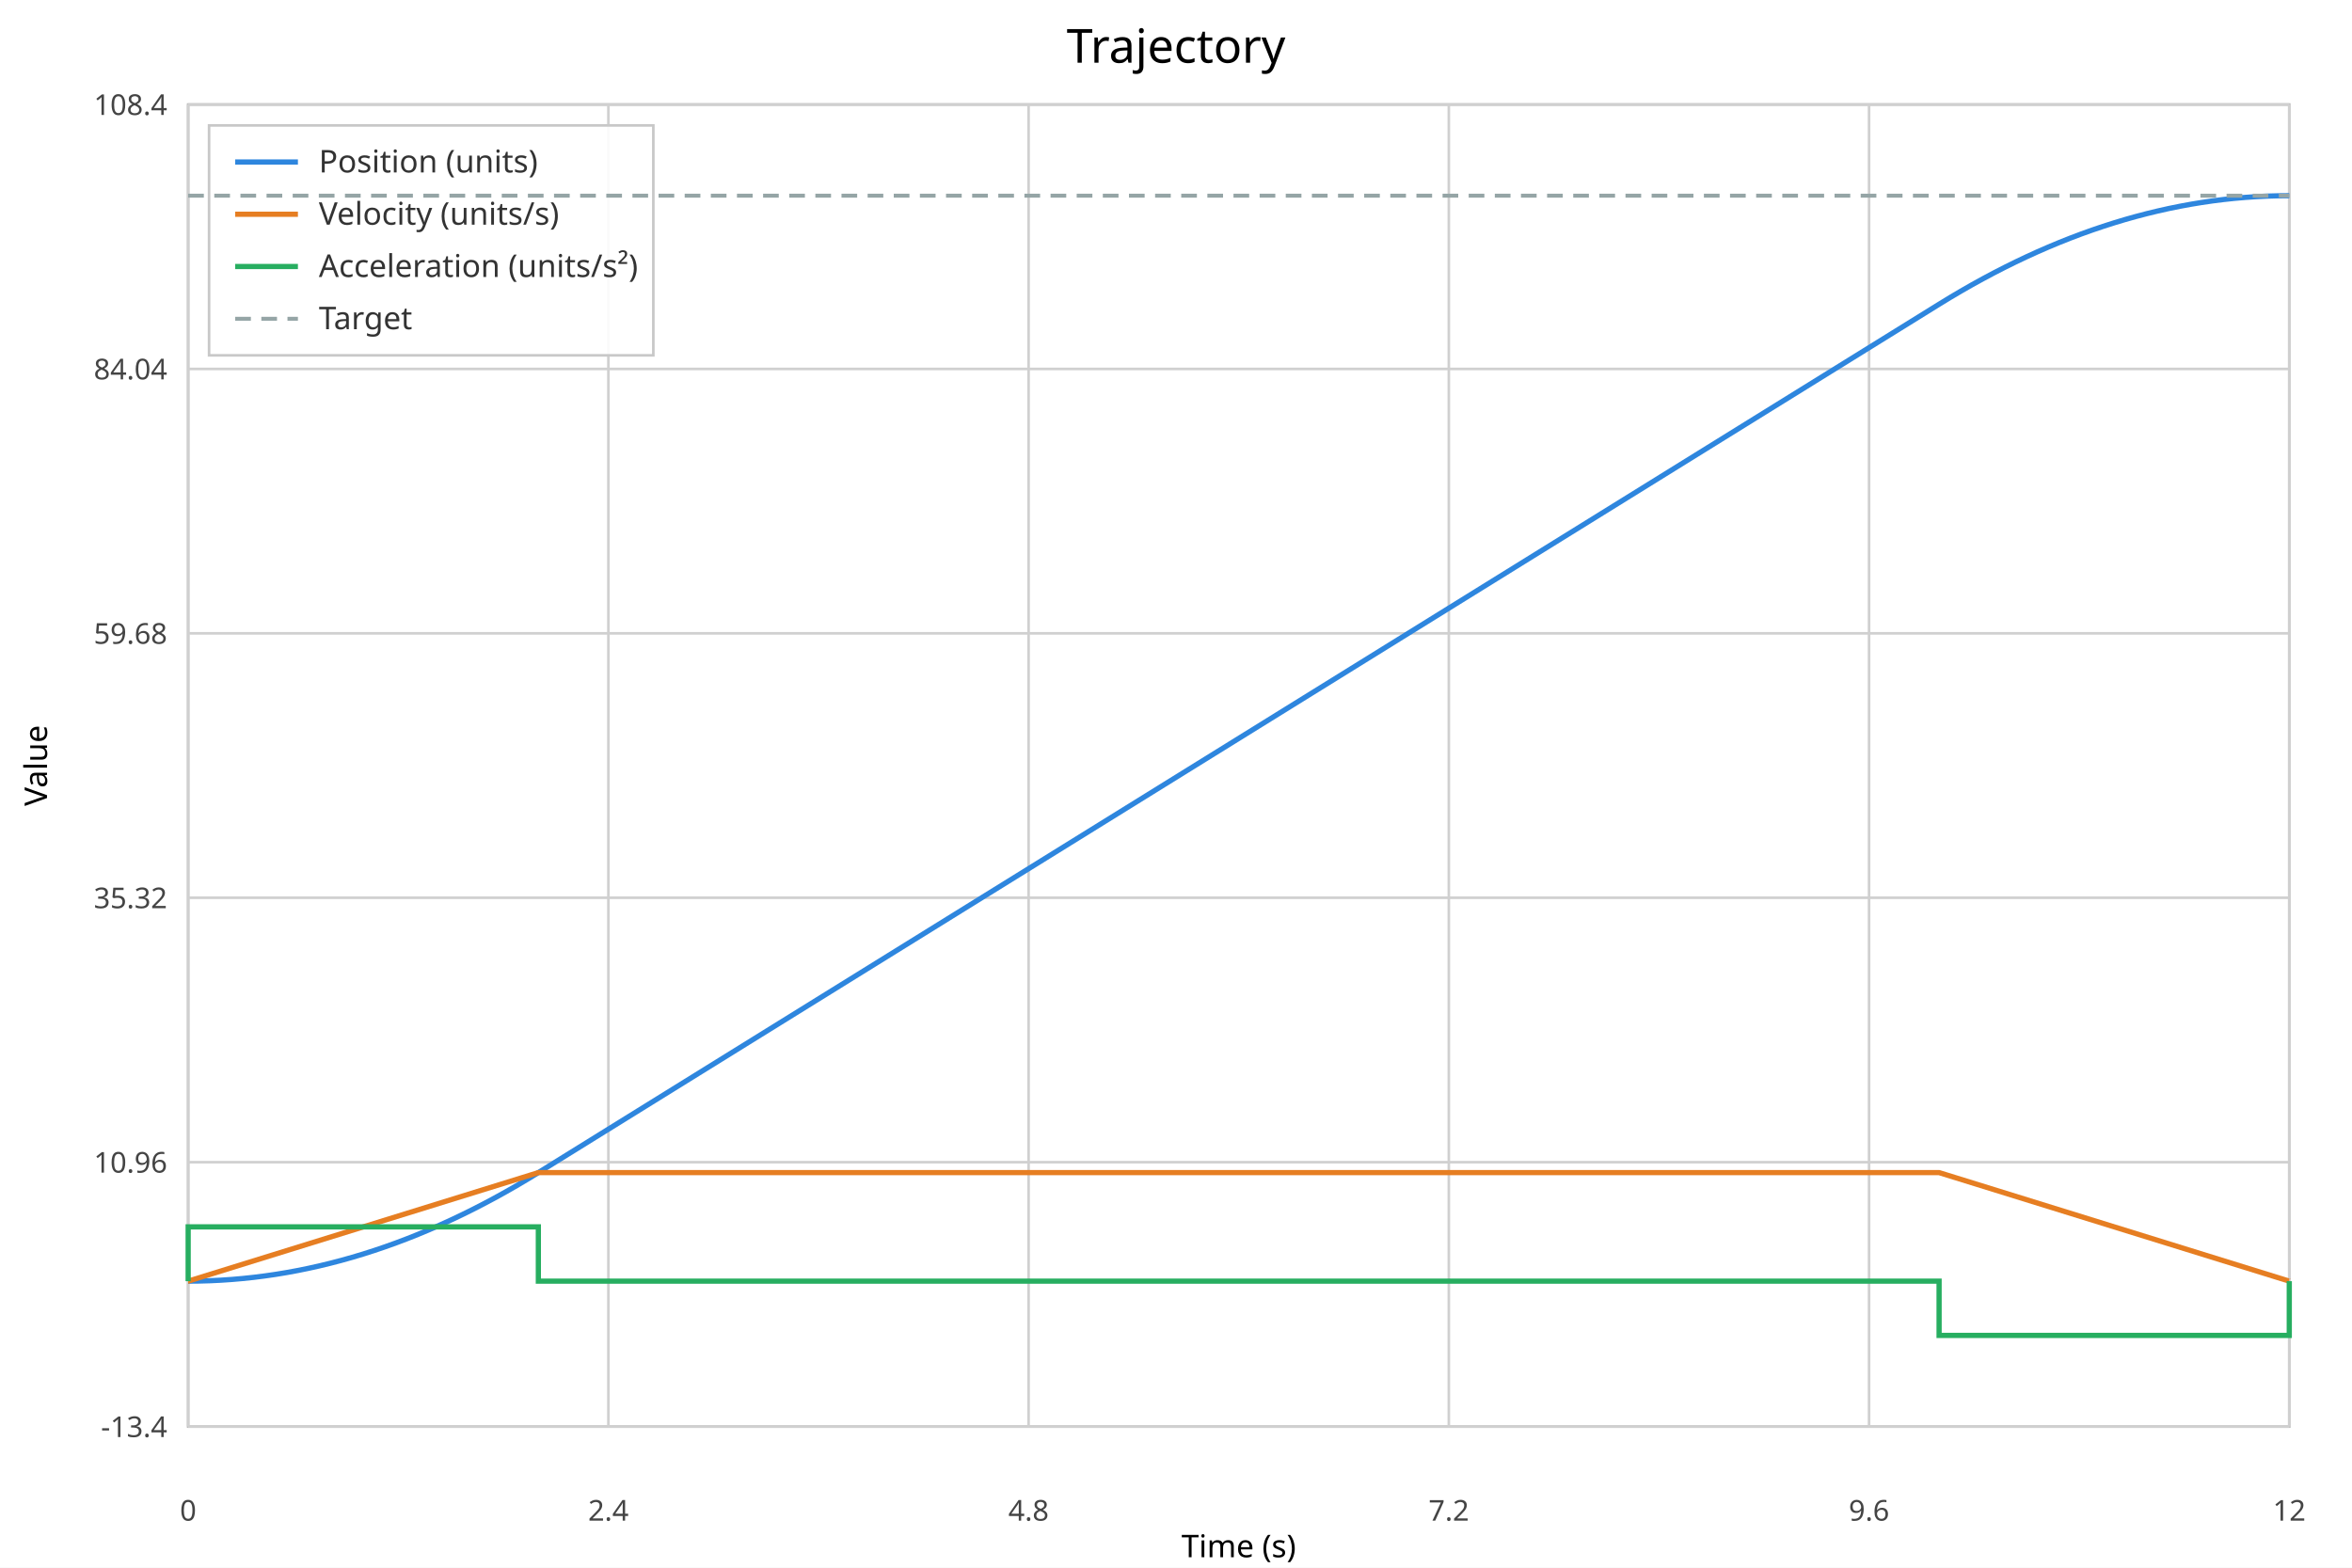
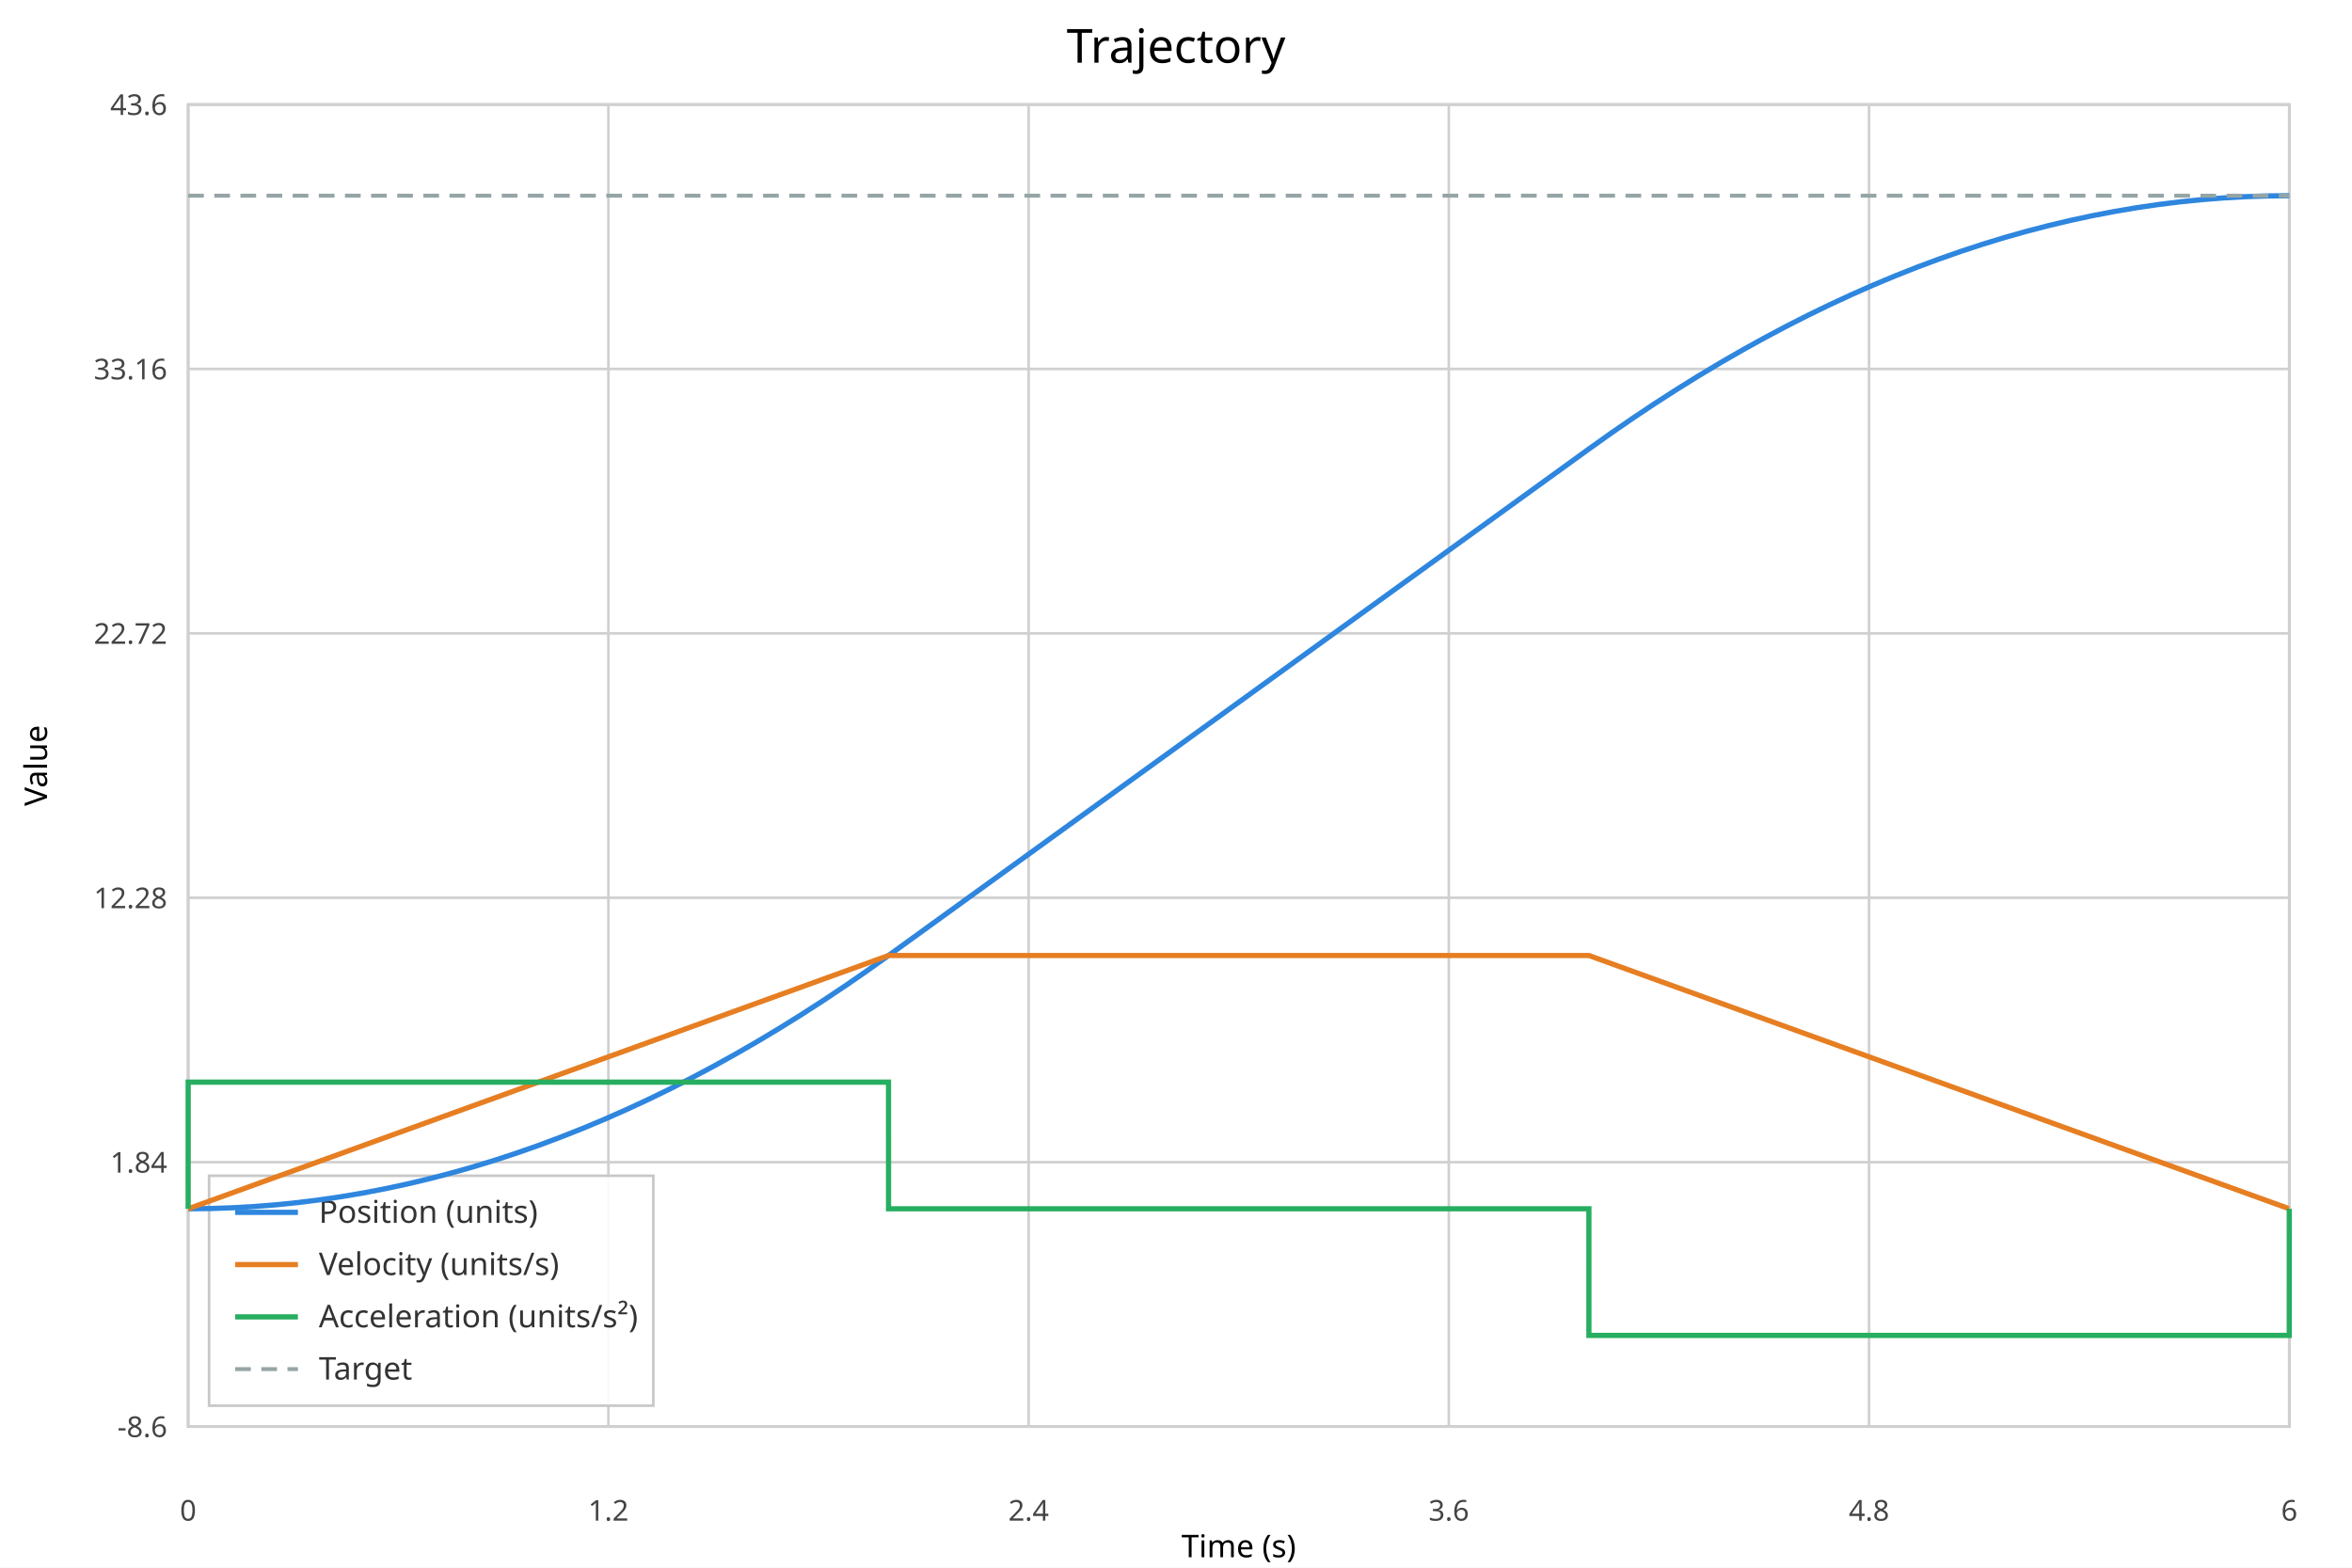
<svg xmlns="http://www.w3.org/2000/svg" width="900" height="600" viewBox="0 0 900 600">
  <rect width="100%" height="100%" fill="white" />
  <text x="450" y="24" text-anchor="middle" font-family="sans-serif" font-size="18">Trajectory</text>
  <g font-family="sans-serif" font-size="11" fill="#444" stroke="#d0d0d0" stroke-width="1">
    <rect x="72" y="40" width="804" height="506" fill="none" stroke="#bdbdbd" />
    <line x1="72" y1="40" x2="72" y2="546" />
    <text x="72" y="582" text-anchor="middle" stroke="none">0</text>
    <line x1="232.8" y1="40" x2="232.8" y2="546" />
-     <text x="232.8" y="582" text-anchor="middle" stroke="none">2.4</text>
+     <text x="232.8" y="582" text-anchor="middle" stroke="none">1.2</text>
    <line x1="393.6" y1="40" x2="393.6" y2="546" />
-     <text x="393.6" y="582" text-anchor="middle" stroke="none">4.8</text>
+     <text x="393.6" y="582" text-anchor="middle" stroke="none">2.4</text>
    <line x1="554.4" y1="40" x2="554.4" y2="546" />
-     <text x="554.4" y="582" text-anchor="middle" stroke="none">7.2</text>
+     <text x="554.4" y="582" text-anchor="middle" stroke="none">3.6</text>
    <line x1="715.2" y1="40" x2="715.2" y2="546" />
-     <text x="715.2" y="582" text-anchor="middle" stroke="none">9.6</text>
+     <text x="715.2" y="582" text-anchor="middle" stroke="none">4.8</text>
    <line x1="876" y1="40" x2="876" y2="546" />
-     <text x="876" y="582" text-anchor="middle" stroke="none">12</text>
+     <text x="876" y="582" text-anchor="middle" stroke="none">6</text>
    <line x1="72" y1="546" x2="876" y2="546" />
-     <text x="64" y="550" text-anchor="end" stroke="none">-13.4</text>
+     <text x="64" y="550" text-anchor="end" stroke="none">-8.6</text>
    <line x1="72" y1="444.8" x2="876" y2="444.8" />
-     <text x="64" y="448.8" text-anchor="end" stroke="none">10.96</text>
+     <text x="64" y="448.8" text-anchor="end" stroke="none">1.84</text>
    <line x1="72" y1="343.6" x2="876" y2="343.6" />
-     <text x="64" y="347.6" text-anchor="end" stroke="none">35.32</text>
+     <text x="64" y="347.6" text-anchor="end" stroke="none">12.28</text>
    <line x1="72" y1="242.4" x2="876" y2="242.4" />
-     <text x="64" y="246.4" text-anchor="end" stroke="none">59.68</text>
+     <text x="64" y="246.4" text-anchor="end" stroke="none">22.72</text>
    <line x1="72" y1="141.2" x2="876" y2="141.2" />
-     <text x="64" y="145.2" text-anchor="end" stroke="none">84.04</text>
+     <text x="64" y="145.2" text-anchor="end" stroke="none">33.16</text>
    <line x1="72" y1="40" x2="876" y2="40" />
-     <text x="64" y="44" text-anchor="end" stroke="none">108.4</text>
+     <text x="64" y="44" text-anchor="end" stroke="none">43.6</text>
  </g>
  <text x="474.0" y="596" text-anchor="middle" font-family="sans-serif" font-size="12">Time (s)</text>
  <text x="18" y="293.0" text-anchor="middle" font-family="sans-serif" font-size="12" transform="rotate(-90 18 293)">Value</text>
  <g font-family="sans-serif" font-size="12">
-     <rect x="80" y="48" width="170" height="88" fill="white" fill-opacity="0.9" stroke="#c8c8c8" />
-     <line x1="90" y1="62" x2="114" y2="62" stroke="#2e86de" stroke-width="2" />
-     <text x="122" y="66" fill="#333">Position (units)</text>
-     <line x1="90" y1="82" x2="114" y2="82" stroke="#e67e22" stroke-width="2" />
-     <text x="122" y="86" fill="#333">Velocity (units/s)</text>
-     <line x1="90" y1="102" x2="114" y2="102" stroke="#27ae60" stroke-width="2" />
-     <text x="122" y="106" fill="#333">Acceleration (units/s²)</text>
-     <line x1="90" y1="122" x2="114" y2="122" stroke="#95a5a6" stroke-width="1.5" stroke-dasharray="6,4" />
-     <text x="122" y="126" fill="#333">Target</text>
+     <rect x="80" y="450" width="170" height="88" fill="white" fill-opacity="0.9" stroke="#c8c8c8" />
+     <line x1="90" y1="464" x2="114" y2="464" stroke="#2e86de" stroke-width="2" />
+     <text x="122" y="468" fill="#333">Position (units)</text>
+     <line x1="90" y1="484" x2="114" y2="484" stroke="#e67e22" stroke-width="2" />
+     <text x="122" y="488" fill="#333">Velocity (units/s)</text>
+     <line x1="90" y1="504" x2="114" y2="504" stroke="#27ae60" stroke-width="2" />
+     <text x="122" y="508" fill="#333">Acceleration (units/s²)</text>
+     <line x1="90" y1="524" x2="114" y2="524" stroke="#95a5a6" stroke-width="1.5" stroke-dasharray="6,4" />
+     <text x="122" y="528" fill="#333">Target</text>
  </g>
-   <path d="M 72 490.332 C 72.001 490.332 72.002 490.332 72.003 490.332 C 116.669 490.331 161.334 476.484 205.999 448.789 C 206.001 448.789 206.002 448.788 206.003 448.787 C 384.668 338.005 563.332 227.223 741.997 116.441 C 741.998 116.44 741.999 116.44 742.001 116.439 C 786.666 88.744 831.331 74.897 875.997 74.897 C 875.998 74.897 875.999 74.897 876 74.897 " fill="none" stroke="#2e86de" stroke-width="2" />
-   <path d="M 72 490.332 C 72.001 490.332 72.002 490.332 72.003 490.331 C 116.669 476.484 161.334 462.636 205.999 448.789 C 206.001 448.788 206.002 448.788 206.003 448.788 C 384.668 448.788 563.332 448.788 741.997 448.788 C 741.998 448.788 741.999 448.788 742.001 448.789 C 786.666 462.636 831.331 476.484 875.997 490.331 C 875.998 490.332 875.999 490.332 876 490.332 " fill="none" stroke="#e67e22" stroke-width="2" />
-   <path d="M 72 490.332 C 72.001 483.408 72.002 476.484 72.003 469.56 C 116.669 469.56 161.334 469.56 205.999 469.56 C 206.001 476.484 206.002 483.408 206.003 490.332 C 384.668 490.332 563.332 490.332 741.997 490.332 C 741.998 497.256 741.999 504.18 742.001 511.103 C 786.666 511.103 831.331 511.103 875.997 511.103 C 875.998 504.18 875.999 497.256 876 490.332 " fill="none" stroke="#27ae60" stroke-width="2" />
+   <path d="M 72 462.636 C 72.002 462.636 72.004 462.636 72.007 462.636 C 161.337 462.635 250.667 430.324 339.998 365.704 C 340 365.702 340.002 365.7 340.004 365.699 C 429.335 301.077 518.665 236.455 607.996 171.834 C 607.998 171.832 608 171.831 608.002 171.829 C 697.333 107.208 786.663 74.897 875.993 74.897 C 875.996 74.897 875.998 74.897 876 74.897 " fill="none" stroke="#2e86de" stroke-width="2" />
+   <path d="M 72 462.636 C 72.002 462.636 72.004 462.636 72.007 462.635 C 161.337 430.324 250.667 398.013 339.998 365.702 C 340 365.702 340.002 365.701 340.004 365.701 C 429.335 365.701 518.665 365.701 607.996 365.701 C 607.998 365.701 608 365.702 608.002 365.702 C 697.333 398.013 786.663 430.324 875.993 462.635 C 875.996 462.636 875.998 462.636 876 462.636 " fill="none" stroke="#e67e22" stroke-width="2" />
+   <path d="M 72 462.636 C 72.002 446.48 72.004 430.324 72.007 414.169 C 161.337 414.169 250.667 414.169 339.998 414.169 C 340 430.324 340.002 446.48 340.004 462.636 C 429.335 462.636 518.665 462.636 607.996 462.636 C 607.998 478.792 608 494.948 608.002 511.103 C 697.333 511.103 786.663 511.103 875.993 511.103 C 875.996 494.948 875.998 478.792 876 462.636 " fill="none" stroke="#27ae60" stroke-width="2" />
  <path d="M 72 74.897 C 340 74.897 608 74.897 876 74.897 " fill="none" stroke="#95a5a6" stroke-width="1.5" stroke-dasharray="6,4" />
</svg>
